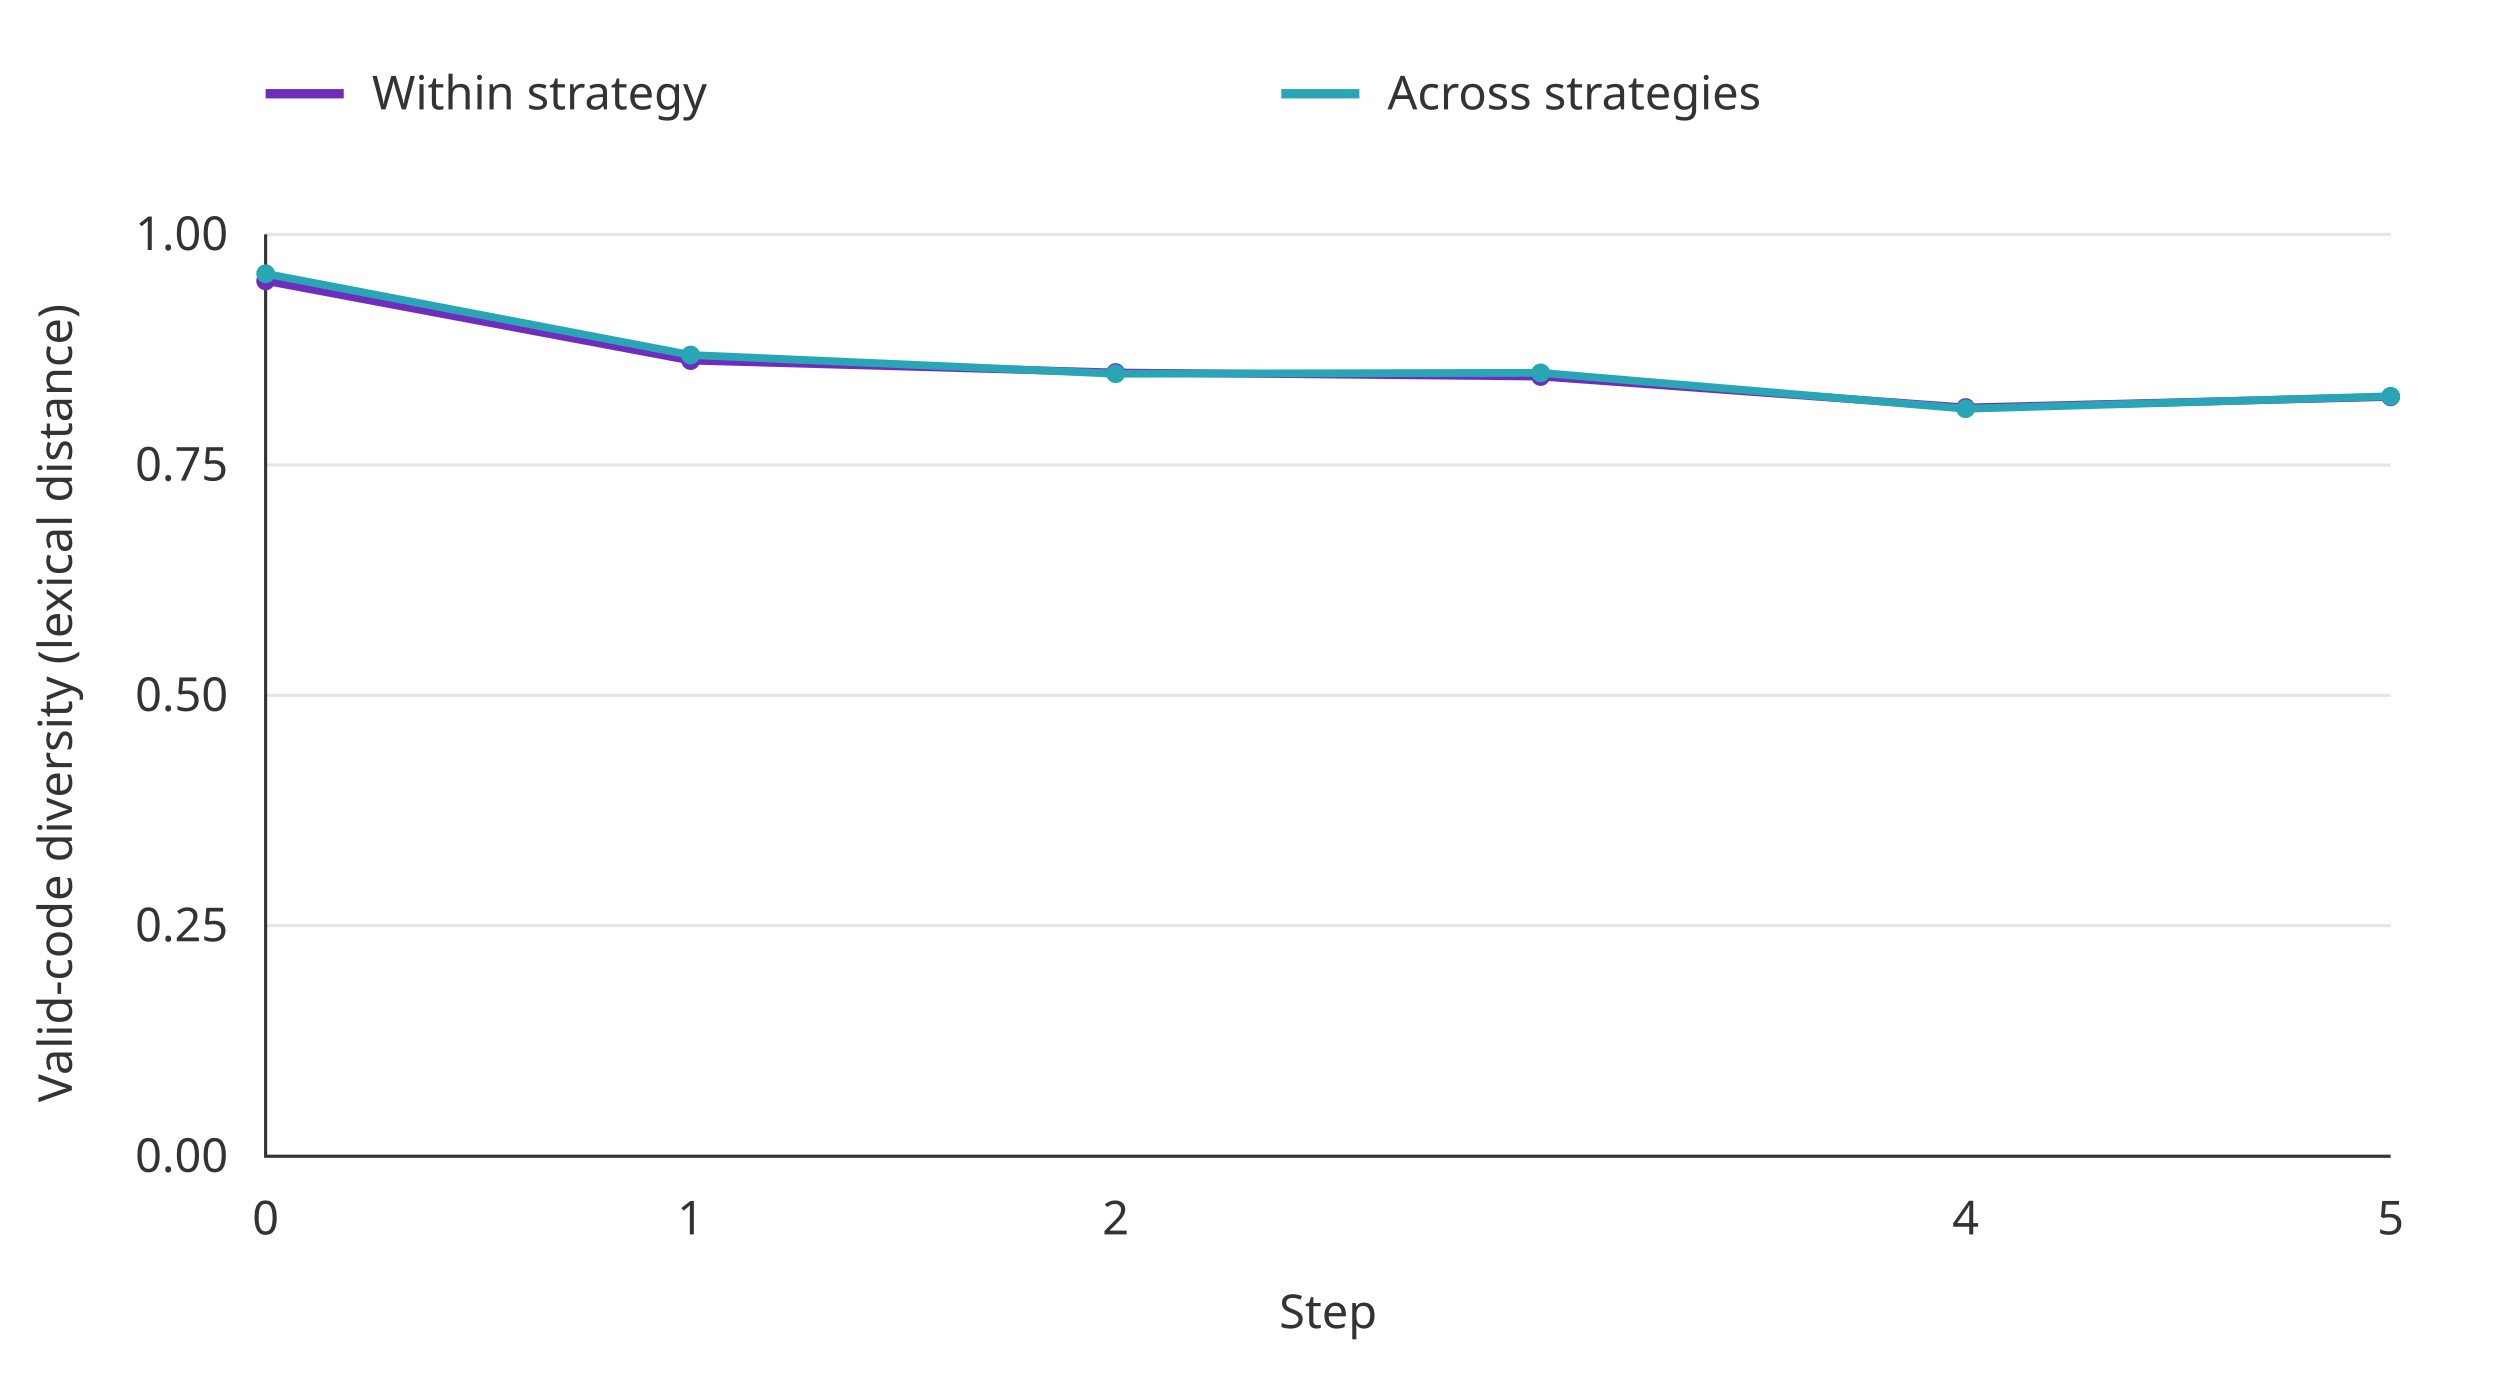
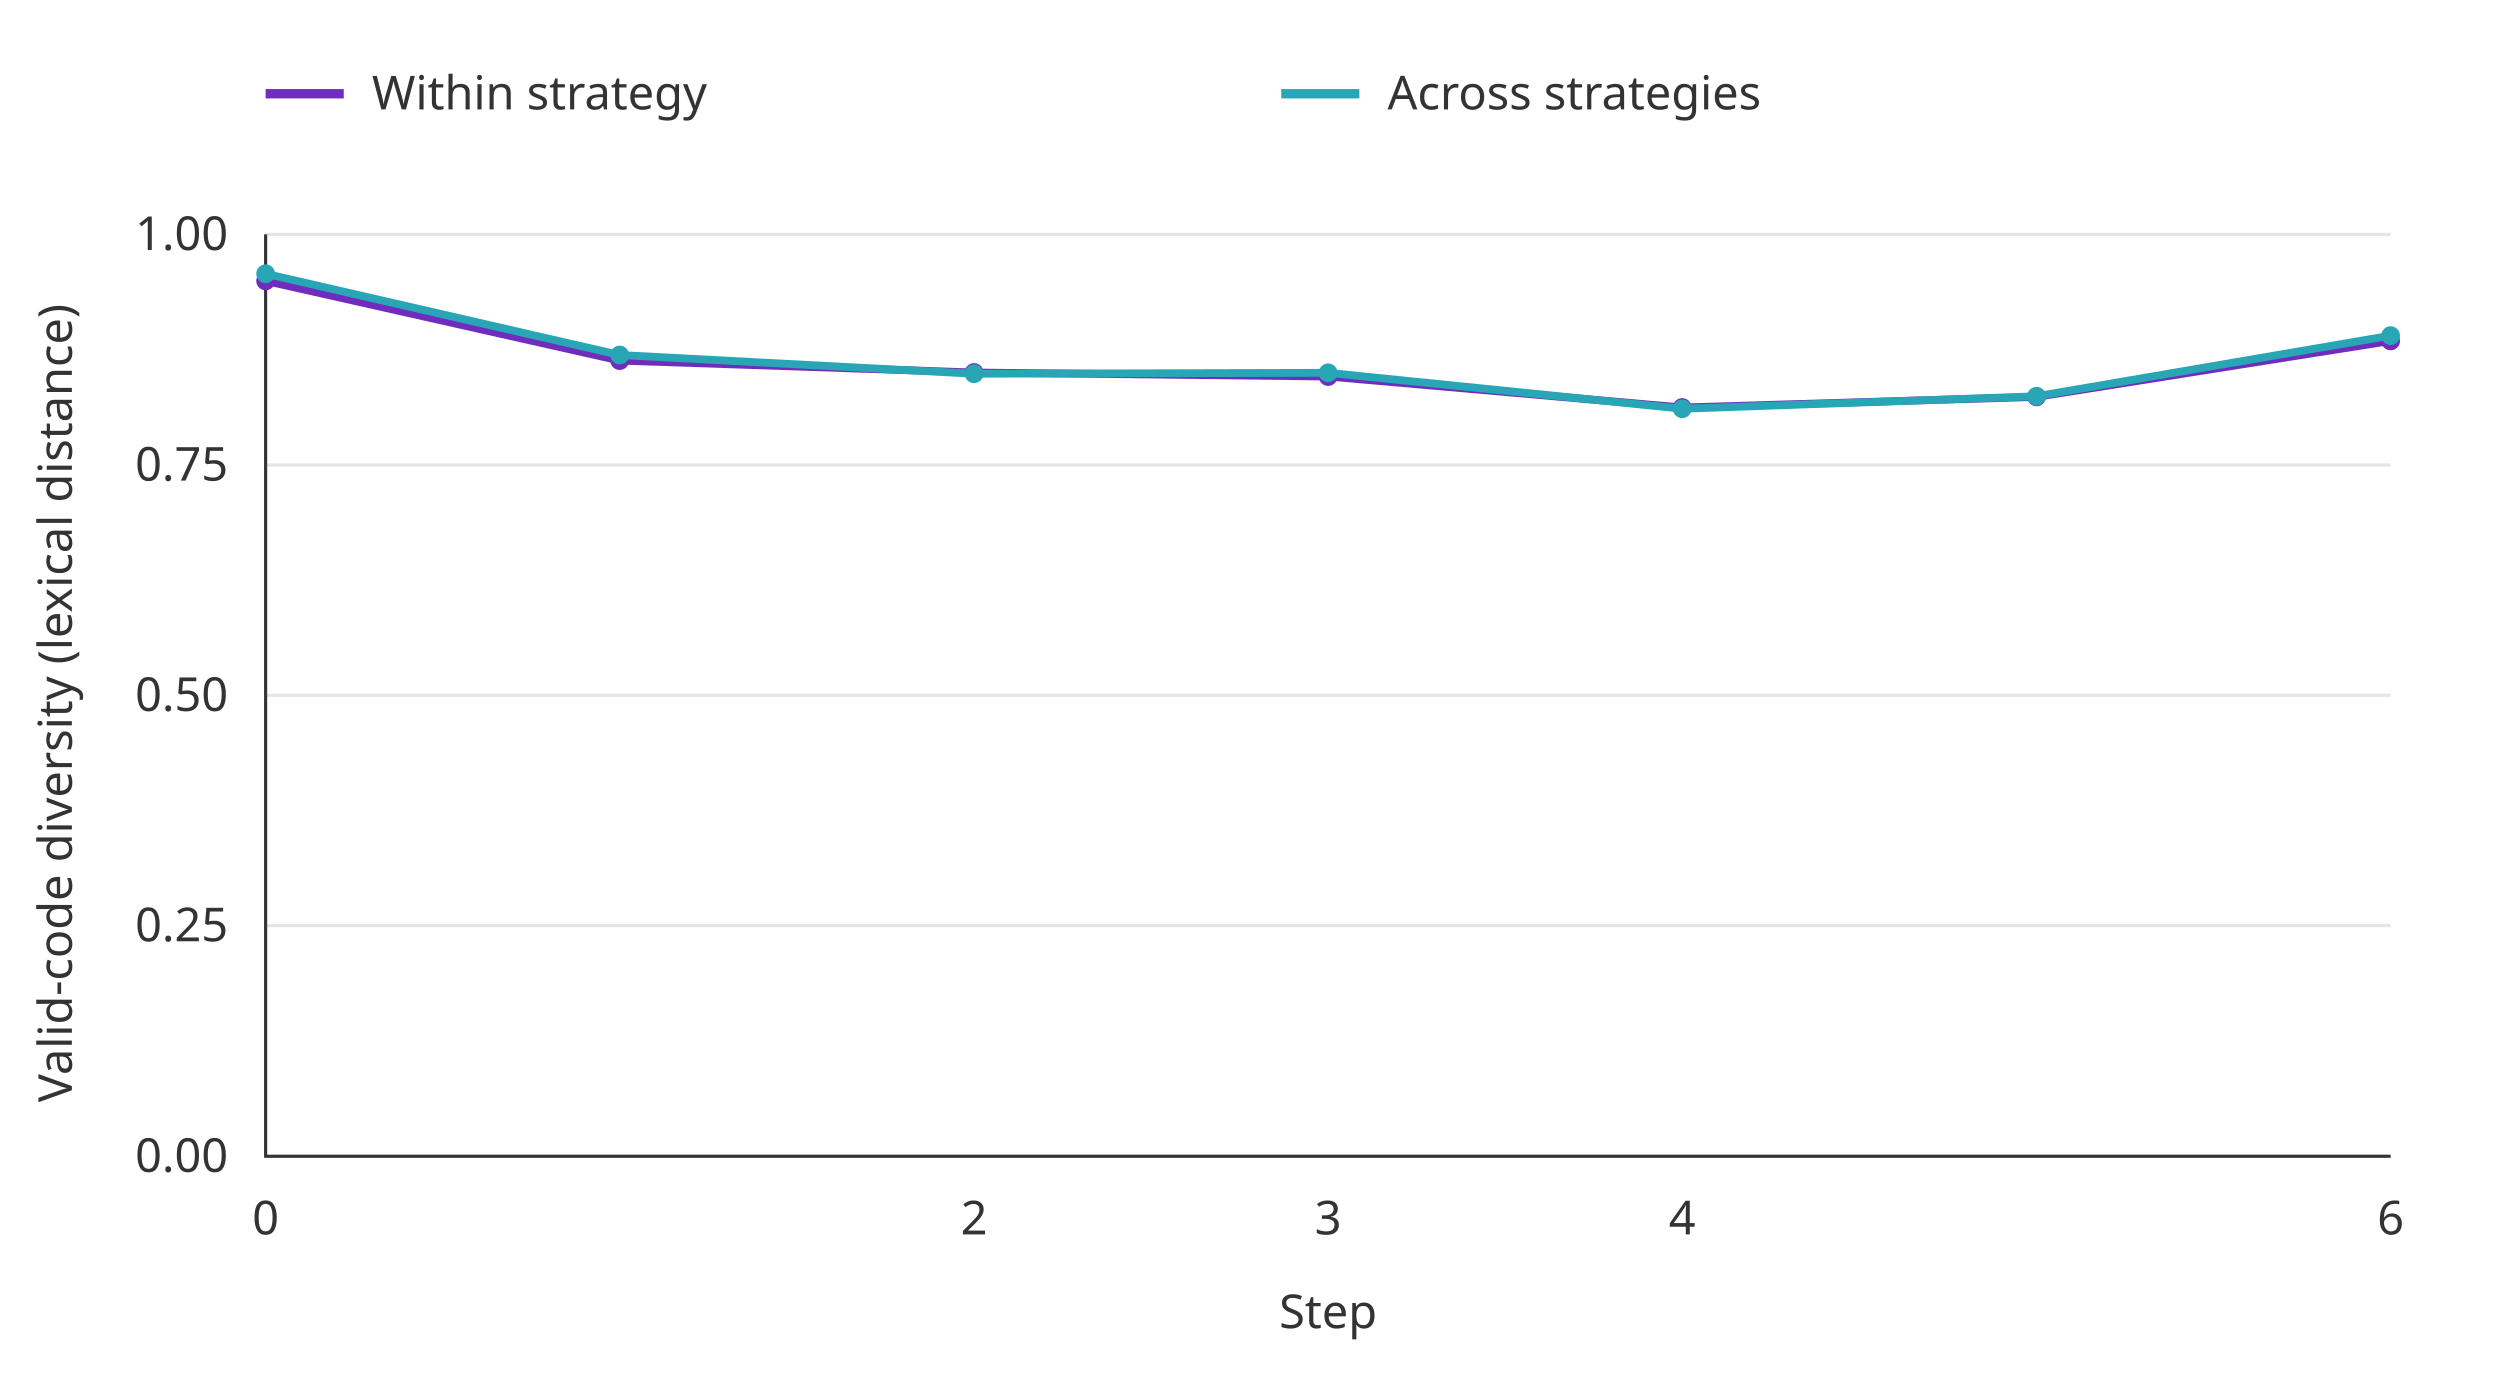
<svg xmlns="http://www.w3.org/2000/svg" width="800" height="440" viewBox="0 0 800 440">
  <rect width="100%" height="100%" fill="white" />
  <g font-family="sans-serif" font-size="15" fill="#333">
    <path d="M85,370.0 H765" stroke="#e5e5e5" />
    <text x="73" y="375.0" text-anchor="end">0.00</text>
    <path d="M85,296.2 H765" stroke="#e5e5e5" />
    <text x="73" y="301.2" text-anchor="end">0.25</text>
    <path d="M85,222.5 H765" stroke="#e5e5e5" />
    <text x="73" y="227.5" text-anchor="end">0.50</text>
    <path d="M85,148.8 H765" stroke="#e5e5e5" />
    <text x="73" y="153.8" text-anchor="end">0.75</text>
    <path d="M85,75.0 H765" stroke="#e5e5e5" />
    <text x="73" y="80.0" text-anchor="end">1.00</text>
    <text x="85.0" y="395" text-anchor="middle">0</text>
-     <text x="221.0" y="395" text-anchor="middle">1</text>
-     <text x="357.0" y="395" text-anchor="middle">2</text>
-     <text x="629.0" y="395" text-anchor="middle">4</text>
-     <text x="765.0" y="395" text-anchor="middle">5</text>
+     <text x="311.7" y="395" text-anchor="middle">2</text>
+     <text x="425.0" y="395" text-anchor="middle">3</text>
+     <text x="538.3" y="395" text-anchor="middle">4</text>
+     <text x="765.0" y="395" text-anchor="middle">6</text>
    <path d="M85,75 V370 H765" fill="none" stroke="#333" />
    <text x="425" y="425" text-anchor="middle">Step</text>
    <text transform="translate(23,225) rotate(-90)" text-anchor="middle">Valid-code diversity (lexical distance)</text>
    <path d="M85,30 h25" stroke="#702dbd" stroke-width="3" />
    <text x="119" y="35">Within strategy</text>
    <circle cx="85.0" cy="89.9" r="3" fill="#702dbd" />
-     <circle cx="221.0" cy="115.4" r="3" fill="#702dbd" />
-     <circle cx="357.0" cy="119.2" r="3" fill="#702dbd" />
-     <circle cx="493.0" cy="120.5" r="3" fill="#702dbd" />
-     <circle cx="629.0" cy="130.4" r="3" fill="#702dbd" />
-     <circle cx="765.0" cy="127.0" r="3" fill="#702dbd" />
-     <polyline points="85.0,89.9 221.0,115.4 357.0,119.2 493.0,120.5 629.0,130.4 765.0,127.0" fill="none" stroke="#702dbd" stroke-width="2.5" />
+     <circle cx="198.3" cy="115.4" r="3" fill="#702dbd" />
+     <circle cx="311.7" cy="119.2" r="3" fill="#702dbd" />
+     <circle cx="425.0" cy="120.5" r="3" fill="#702dbd" />
+     <circle cx="538.3" cy="130.4" r="3" fill="#702dbd" />
+     <circle cx="651.7" cy="127.0" r="3" fill="#702dbd" />
+     <circle cx="765.0" cy="109.1" r="3" fill="#702dbd" />
+     <polyline points="85.0,89.9 198.3,115.4 311.7,119.2 425.0,120.5 538.3,130.4 651.7,127.0 765.0,109.1" fill="none" stroke="#702dbd" stroke-width="2.5" />
    <path d="M410,30 h25" stroke="#29a6b6" stroke-width="3" />
    <text x="444" y="35">Across strategies</text>
    <circle cx="85.0" cy="87.6" r="3" fill="#29a6b6" />
-     <circle cx="221.0" cy="113.6" r="3" fill="#29a6b6" />
-     <circle cx="357.0" cy="119.6" r="3" fill="#29a6b6" />
-     <circle cx="493.0" cy="119.3" r="3" fill="#29a6b6" />
-     <circle cx="629.0" cy="130.8" r="3" fill="#29a6b6" />
-     <circle cx="765.0" cy="126.8" r="3" fill="#29a6b6" />
-     <polyline points="85.0,87.6 221.0,113.6 357.0,119.6 493.0,119.3 629.0,130.8 765.0,126.8" fill="none" stroke="#29a6b6" stroke-width="2.5" />
+     <circle cx="198.3" cy="113.6" r="3" fill="#29a6b6" />
+     <circle cx="311.7" cy="119.6" r="3" fill="#29a6b6" />
+     <circle cx="425.0" cy="119.3" r="3" fill="#29a6b6" />
+     <circle cx="538.3" cy="130.8" r="3" fill="#29a6b6" />
+     <circle cx="651.7" cy="126.8" r="3" fill="#29a6b6" />
+     <circle cx="765.0" cy="107.4" r="3" fill="#29a6b6" />
+     <polyline points="85.0,87.6 198.3,113.6 311.7,119.6 425.0,119.3 538.3,130.8 651.7,126.8 765.0,107.4" fill="none" stroke="#29a6b6" stroke-width="2.5" />
  </g>
</svg>
